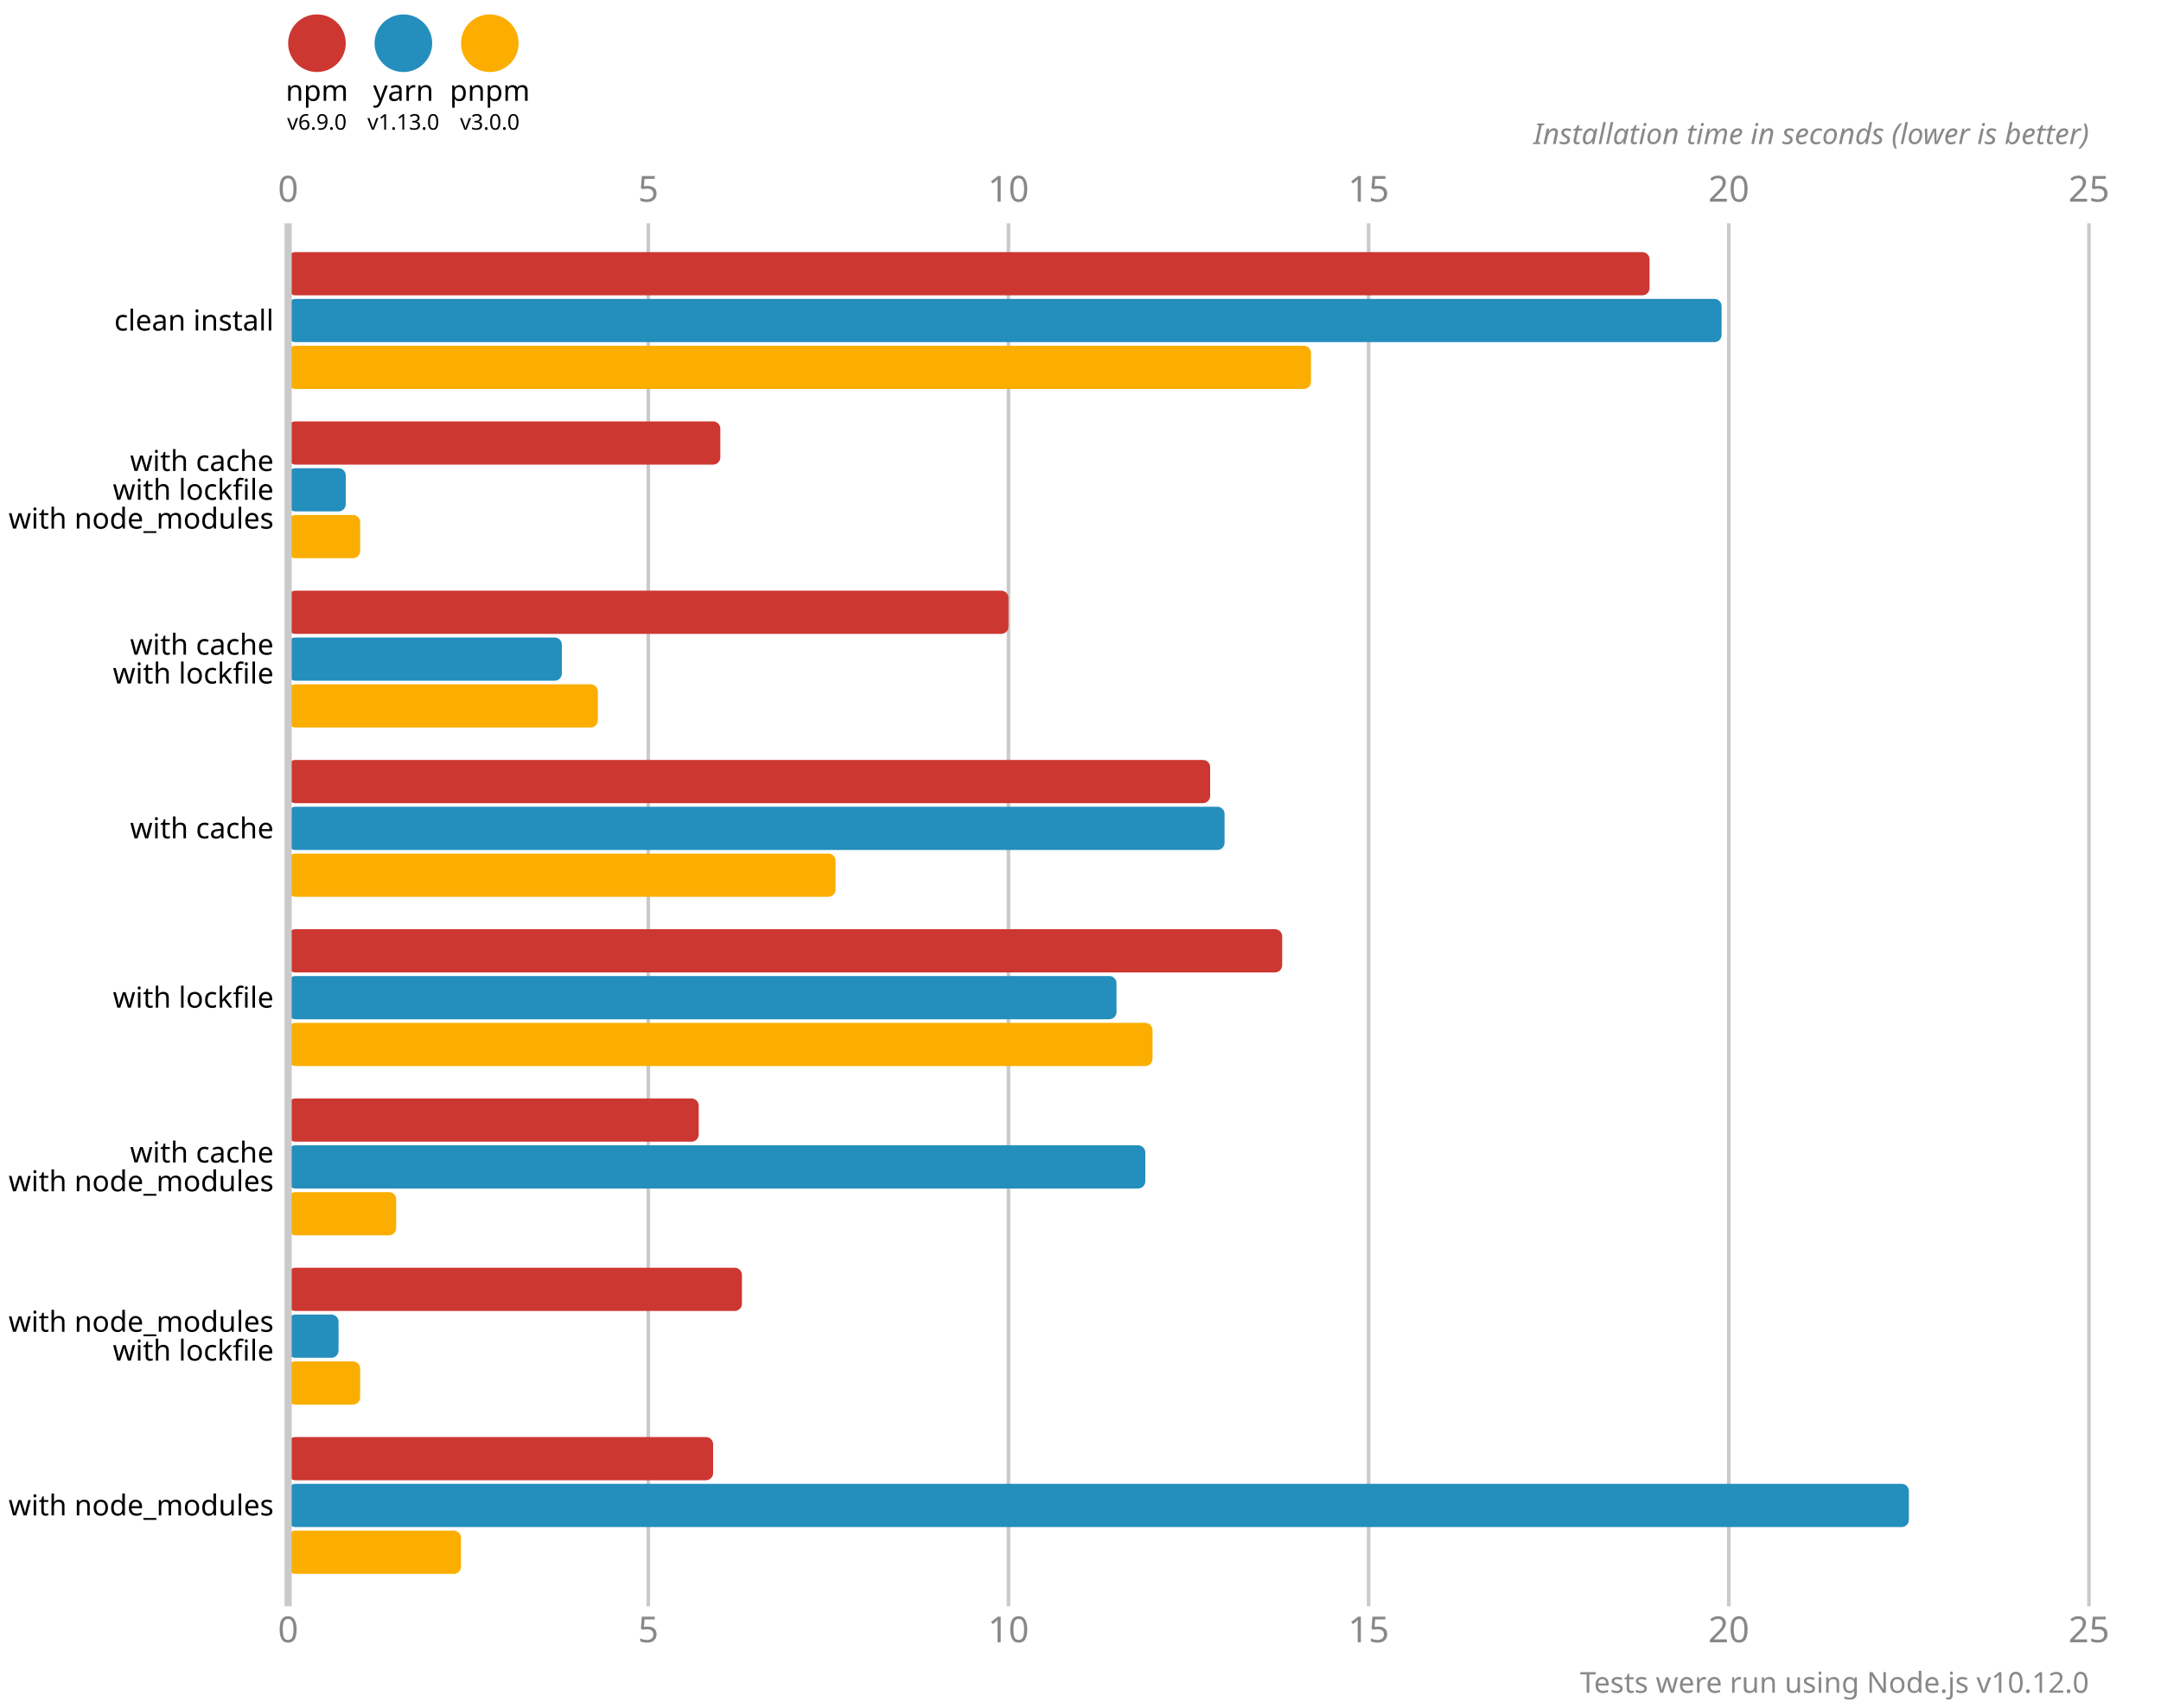
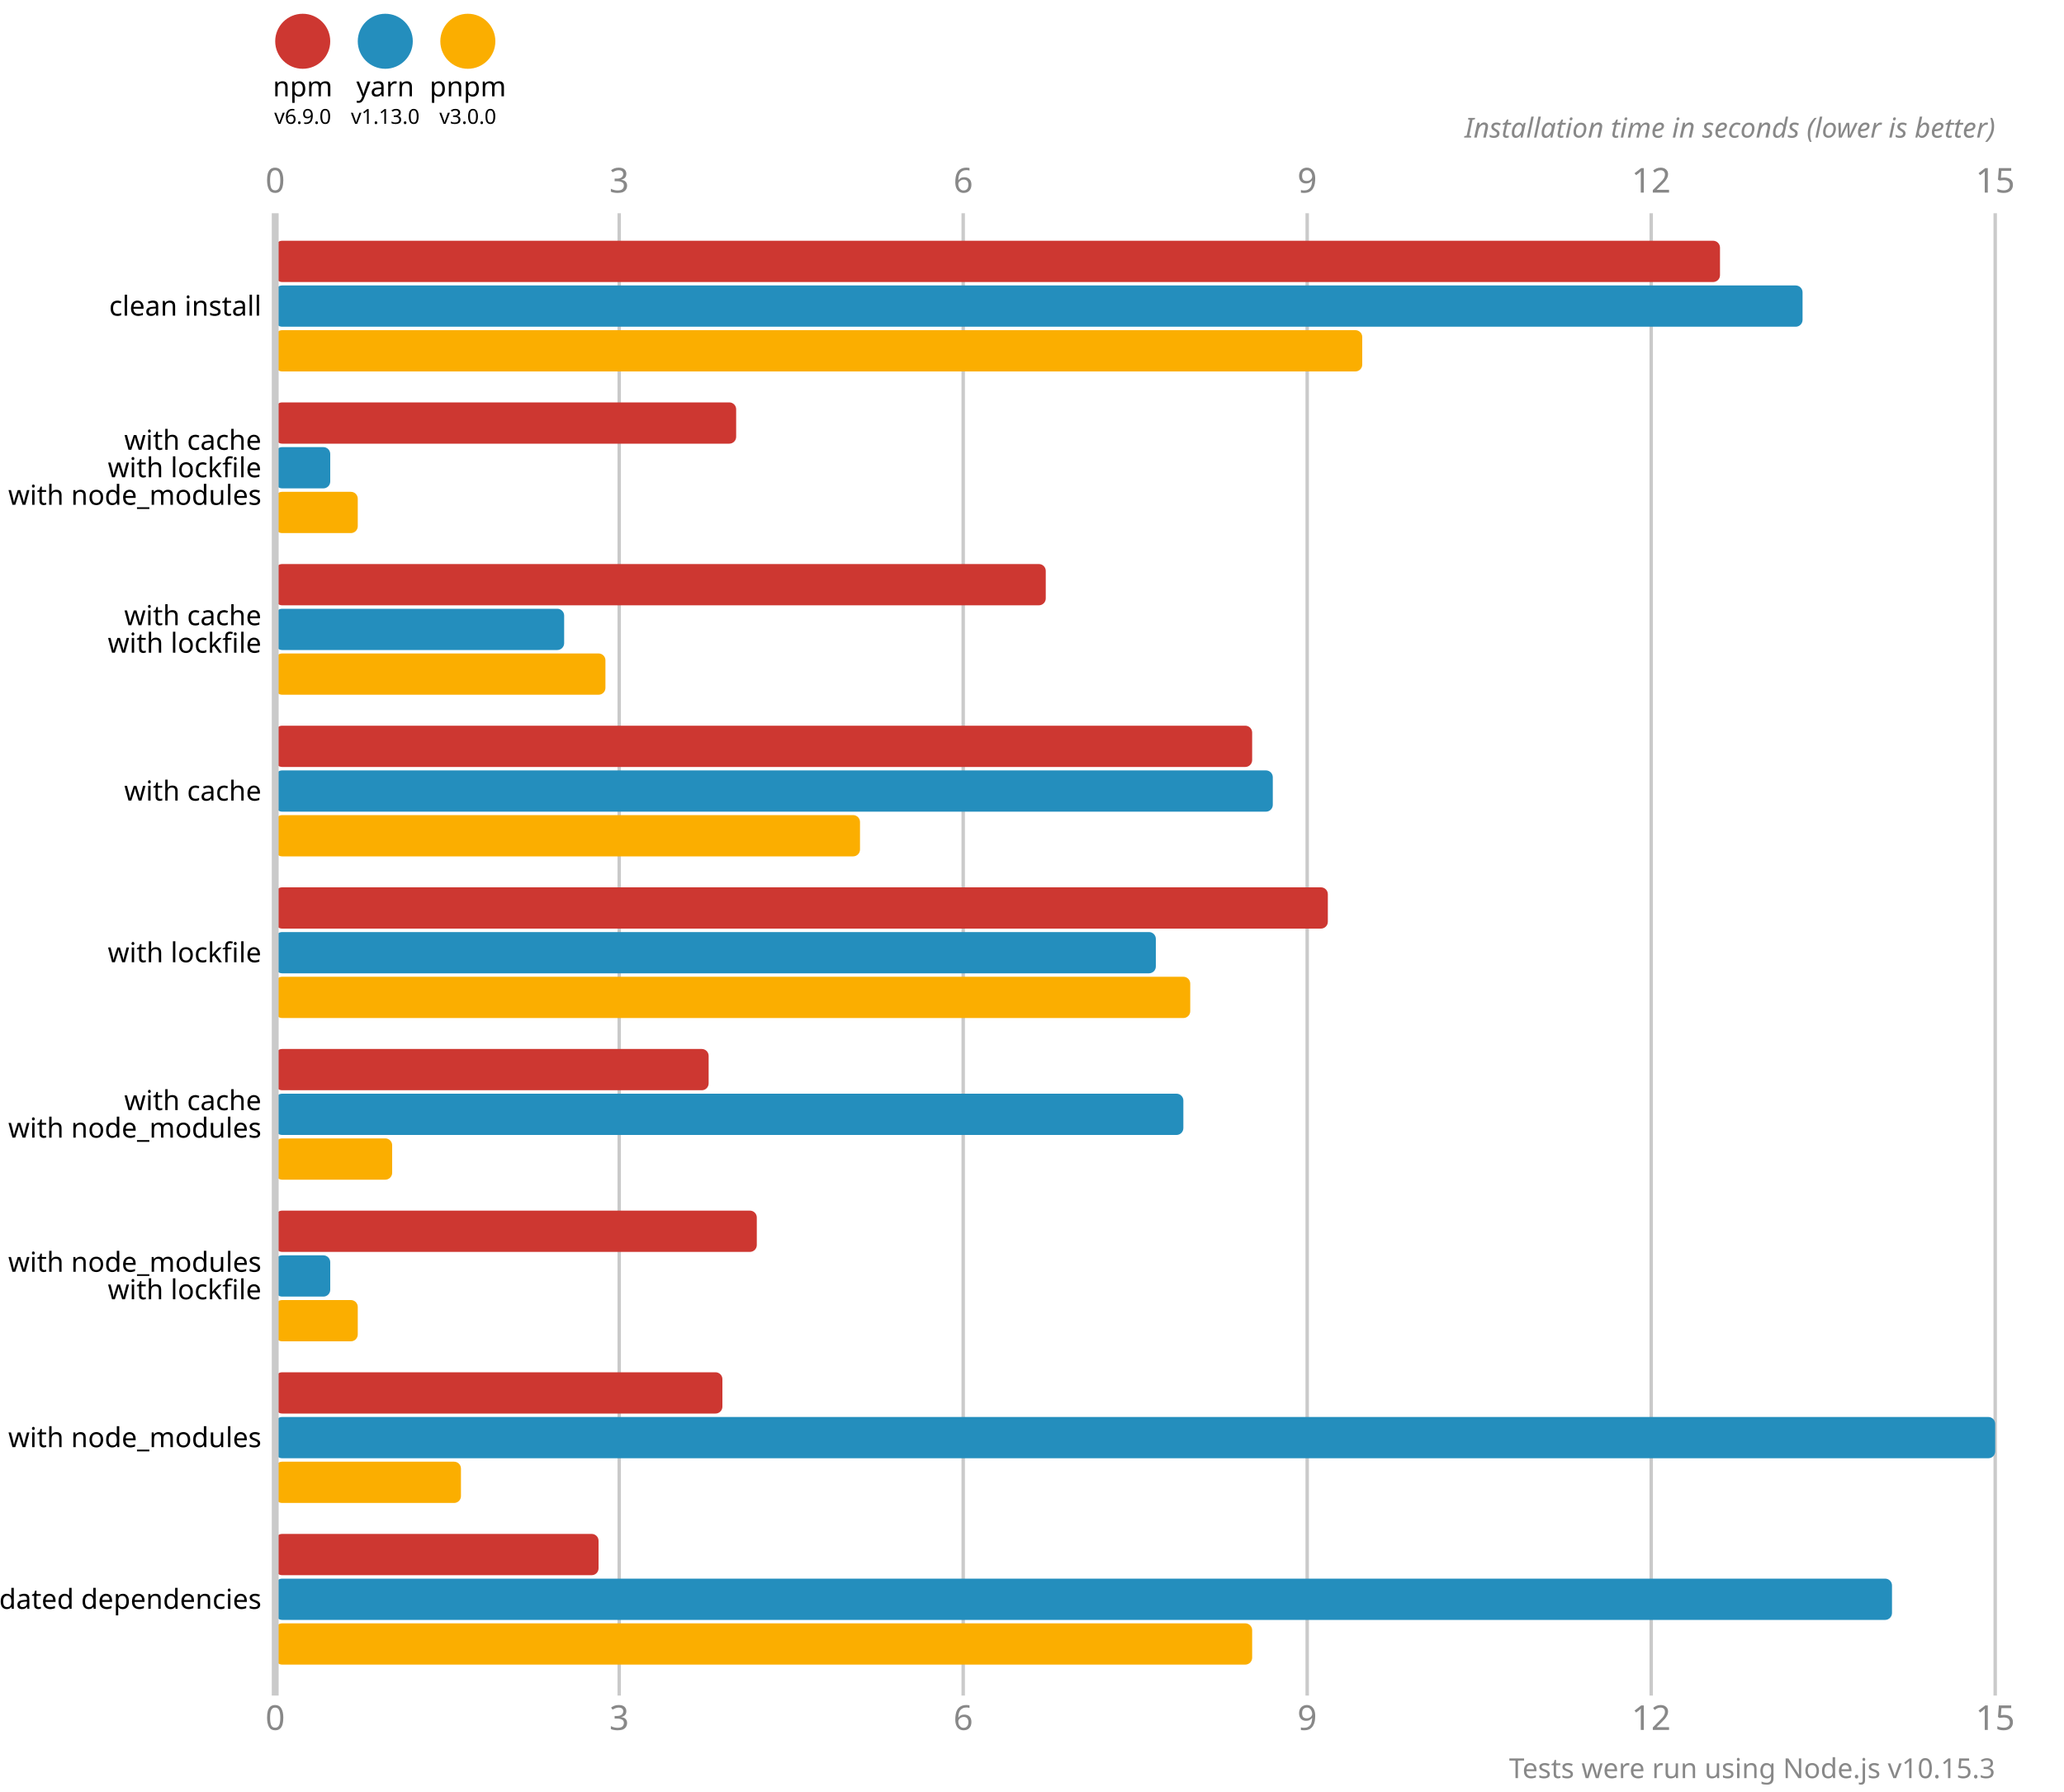
- <svg xmlns="http://www.w3.org/2000/svg" version="1.1" viewBox="0 0 300 237">
+ <svg xmlns="http://www.w3.org/2000/svg" version="1.1" viewBox="0 0 300 260.5">
  <style>
    .font { font-family: sans-serif; }
    .s3 { font-size: 3px; }
    .s4 { font-size: 4px; }
    .s5 { font-size: 5px; }
    .line { stroke: #cacaca; }
    .width { stroke-width: 0.5; }
    .text { fill: #888; }
  </style>
  <circle cx="44" cy="6" r="4" fill="#cd3731" />
  <text x="44" y="14" class="font s4" text-anchor="middle">npm</text>
  <text x="44" y="18" class="font s3" text-anchor="middle">v6.9.0</text>
  <circle cx="56" cy="6" r="4" fill="#248ebd" />
  <text x="56" y="14" class="font s4" text-anchor="middle">yarn</text>
  <text x="56" y="18" class="font s3" text-anchor="middle">v1.13.0</text>
  <circle cx="68" cy="6" r="4" fill="#fbae00" />
  <text x="68" y="14" class="font s4" text-anchor="middle">pnpm</text>
  <text x="68" y="18" class="font s3" text-anchor="middle">v3.0.0</text>
  <text x="40" y="28" class="font s5 text" text-anchor="middle">0</text>
-   <text x="40" y="228" class="font s5 text" text-anchor="middle">0</text>
-   <line x1="90" y1="31" x2="90" y2="223" class="line width" />
-   <text x="90" y="28" class="font s5 text" text-anchor="middle">5</text>
-   <text x="90" y="228" class="font s5 text" text-anchor="middle">5</text>
-   <line x1="140" y1="31" x2="140" y2="223" class="line width" />
-   <text x="140" y="28" class="font s5 text" text-anchor="middle">10</text>
-   <text x="140" y="228" class="font s5 text" text-anchor="middle">10</text>
-   <line x1="190" y1="31" x2="190" y2="223" class="line width" />
-   <text x="190" y="28" class="font s5 text" text-anchor="middle">15</text>
-   <text x="190" y="228" class="font s5 text" text-anchor="middle">15</text>
-   <line x1="240" y1="31" x2="240" y2="223" class="line width" />
-   <text x="240" y="28" class="font s5 text" text-anchor="middle">20</text>
-   <text x="240" y="228" class="font s5 text" text-anchor="middle">20</text>
-   <line x1="290" y1="31" x2="290" y2="223" class="line width" />
-   <text x="290" y="28" class="font s5 text" text-anchor="middle">25</text>
-   <text x="290" y="228" class="font s5 text" text-anchor="middle">25</text>
+   <text x="40" y="251.5" class="font s5 text" text-anchor="middle">0</text>
+   <line x1="90" y1="31" x2="90" y2="246.5" class="line width" />
+   <text x="90" y="28" class="font s5 text" text-anchor="middle">3</text>
+   <text x="90" y="251.5" class="font s5 text" text-anchor="middle">3</text>
+   <line x1="140" y1="31" x2="140" y2="246.5" class="line width" />
+   <text x="140" y="28" class="font s5 text" text-anchor="middle">6</text>
+   <text x="140" y="251.5" class="font s5 text" text-anchor="middle">6</text>
+   <line x1="190" y1="31" x2="190" y2="246.5" class="line width" />
+   <text x="190" y="28" class="font s5 text" text-anchor="middle">9</text>
+   <text x="190" y="251.5" class="font s5 text" text-anchor="middle">9</text>
+   <line x1="240" y1="31" x2="240" y2="246.5" class="line width" />
+   <text x="240" y="28" class="font s5 text" text-anchor="middle">12</text>
+   <text x="240" y="251.5" class="font s5 text" text-anchor="middle">12</text>
+   <line x1="290" y1="31" x2="290" y2="246.5" class="line width" />
+   <text x="290" y="28" class="font s5 text" text-anchor="middle">15</text>
+   <text x="290" y="251.5" class="font s5 text" text-anchor="middle">15</text>
  <text x="290" y="20" class="font s4 text" font-style="italic" text-anchor="end">Installation time in seconds (lower is better)</text>
-   <rect x="40" y="35" width="189" height="6" fill="#cd3731" rx="1" ry="1" />
-   <rect x="40" y="41.5" width="199" height="6" fill="#248ebd" rx="1" ry="1" />
-   <rect x="40" y="48" width="142" height="6" fill="#fbae00" rx="1" ry="1" />
-   <rect x="40" y="58.5" width="60" height="6" fill="#cd3731" rx="1" ry="1" />
+   <rect x="40" y="35" width="210" height="6" fill="#cd3731" rx="1" ry="1" />
+   <rect x="40" y="41.5" width="222" height="6" fill="#248ebd" rx="1" ry="1" />
+   <rect x="40" y="48" width="158" height="6" fill="#fbae00" rx="1" ry="1" />
+   <rect x="40" y="58.5" width="67" height="6" fill="#cd3731" rx="1" ry="1" />
  <rect x="40" y="65" width="8" height="6" fill="#248ebd" rx="1" ry="1" />
-   <rect x="40" y="71.5" width="10" height="6" fill="#fbae00" rx="1" ry="1" />
-   <rect x="40" y="82" width="100" height="6" fill="#cd3731" rx="1" ry="1" />
-   <rect x="40" y="88.5" width="38" height="6" fill="#248ebd" rx="1" ry="1" />
-   <rect x="40" y="95" width="43" height="6" fill="#fbae00" rx="1" ry="1" />
-   <rect x="40" y="105.5" width="128" height="6" fill="#cd3731" rx="1" ry="1" />
-   <rect x="40" y="112" width="130" height="6" fill="#248ebd" rx="1" ry="1" />
-   <rect x="40" y="118.5" width="76" height="6" fill="#fbae00" rx="1" ry="1" />
-   <rect x="40" y="129" width="138" height="6" fill="#cd3731" rx="1" ry="1" />
-   <rect x="40" y="135.5" width="115" height="6" fill="#248ebd" rx="1" ry="1" />
-   <rect x="40" y="142" width="120" height="6" fill="#fbae00" rx="1" ry="1" />
-   <rect x="40" y="152.5" width="57" height="6" fill="#cd3731" rx="1" ry="1" />
-   <rect x="40" y="159" width="119" height="6" fill="#248ebd" rx="1" ry="1" />
-   <rect x="40" y="165.5" width="15" height="6" fill="#fbae00" rx="1" ry="1" />
-   <rect x="40" y="176" width="63" height="6" fill="#cd3731" rx="1" ry="1" />
-   <rect x="40" y="182.5" width="7" height="6" fill="#248ebd" rx="1" ry="1" />
-   <rect x="40" y="189" width="10" height="6" fill="#fbae00" rx="1" ry="1" />
-   <rect x="40" y="199.5" width="59" height="6" fill="#cd3731" rx="1" ry="1" />
-   <rect x="40" y="206" width="225" height="6" fill="#248ebd" rx="1" ry="1" />
-   <rect x="40" y="212.5" width="24" height="6" fill="#fbae00" rx="1" ry="1" />
-   <line x1="40" y1="31" x2="40" y2="223" class="line" />
+   <rect x="40" y="71.5" width="12" height="6" fill="#fbae00" rx="1" ry="1" />
+   <rect x="40" y="82" width="112" height="6" fill="#cd3731" rx="1" ry="1" />
+   <rect x="40" y="88.5" width="42" height="6" fill="#248ebd" rx="1" ry="1" />
+   <rect x="40" y="95" width="48" height="6" fill="#fbae00" rx="1" ry="1" />
+   <rect x="40" y="105.5" width="142" height="6" fill="#cd3731" rx="1" ry="1" />
+   <rect x="40" y="112" width="145" height="6" fill="#248ebd" rx="1" ry="1" />
+   <rect x="40" y="118.5" width="85" height="6" fill="#fbae00" rx="1" ry="1" />
+   <rect x="40" y="129" width="153" height="6" fill="#cd3731" rx="1" ry="1" />
+   <rect x="40" y="135.5" width="128" height="6" fill="#248ebd" rx="1" ry="1" />
+   <rect x="40" y="142" width="133" height="6" fill="#fbae00" rx="1" ry="1" />
+   <rect x="40" y="152.5" width="63" height="6" fill="#cd3731" rx="1" ry="1" />
+   <rect x="40" y="159" width="132" height="6" fill="#248ebd" rx="1" ry="1" />
+   <rect x="40" y="165.5" width="17" height="6" fill="#fbae00" rx="1" ry="1" />
+   <rect x="40" y="176" width="70" height="6" fill="#cd3731" rx="1" ry="1" />
+   <rect x="40" y="182.5" width="8" height="6" fill="#248ebd" rx="1" ry="1" />
+   <rect x="40" y="189" width="12" height="6" fill="#fbae00" rx="1" ry="1" />
+   <rect x="40" y="199.5" width="65" height="6" fill="#cd3731" rx="1" ry="1" />
+   <rect x="40" y="206" width="250" height="6" fill="#248ebd" rx="1" ry="1" />
+   <rect x="40" y="212.5" width="27" height="6" fill="#fbae00" rx="1" ry="1" />
+   <rect x="40" y="223" width="47" height="6" fill="#cd3731" rx="1" ry="1" />
+   <rect x="40" y="229.5" width="235" height="6" fill="#248ebd" rx="1" ry="1" />
+   <rect x="40" y="236" width="142" height="6" fill="#fbae00" rx="1" ry="1" />
+   <line x1="40" y1="31" x2="40" y2="246.5" class="line" />
  <text x="38" y="44.5" class="font s4" dominant-baseline="middle" text-anchor="end">clean install</text>
  <text x="38" y="64" class="font s4" dominant-baseline="middle" text-anchor="end">with cache</text>
  <text x="38" y="68" class="font s4" dominant-baseline="middle" text-anchor="end">with lockfile</text>
  <text x="38" y="72" class="font s4" dominant-baseline="middle" text-anchor="end">with node_modules</text>
  <text x="38" y="89.5" class="font s4" dominant-baseline="middle" text-anchor="end">with cache</text>
  <text x="38" y="93.5" class="font s4" dominant-baseline="middle" text-anchor="end">with lockfile</text>
  <text x="38" y="115" class="font s4" dominant-baseline="middle" text-anchor="end">with cache</text>
  <text x="38" y="138.5" class="font s4" dominant-baseline="middle" text-anchor="end">with lockfile</text>
  <text x="38" y="160" class="font s4" dominant-baseline="middle" text-anchor="end">with cache</text>
  <text x="38" y="164" class="font s4" dominant-baseline="middle" text-anchor="end">with node_modules</text>
  <text x="38" y="183.5" class="font s4" dominant-baseline="middle" text-anchor="end">with node_modules</text>
  <text x="38" y="187.5" class="font s4" dominant-baseline="middle" text-anchor="end">with lockfile</text>
  <text x="38" y="209" class="font s4" dominant-baseline="middle" text-anchor="end">with node_modules</text>
-   <text x="290" y="235" class="font s4 text" text-anchor="end">Tests were run using Node.js v10.12.0</text>
+   <text x="38" y="232.5" class="font s4" dominant-baseline="middle" text-anchor="end">updated dependencies</text>
+   <text x="290" y="258.5" class="font s4 text" text-anchor="end">Tests were run using Node.js v10.15.3</text>
</svg>
